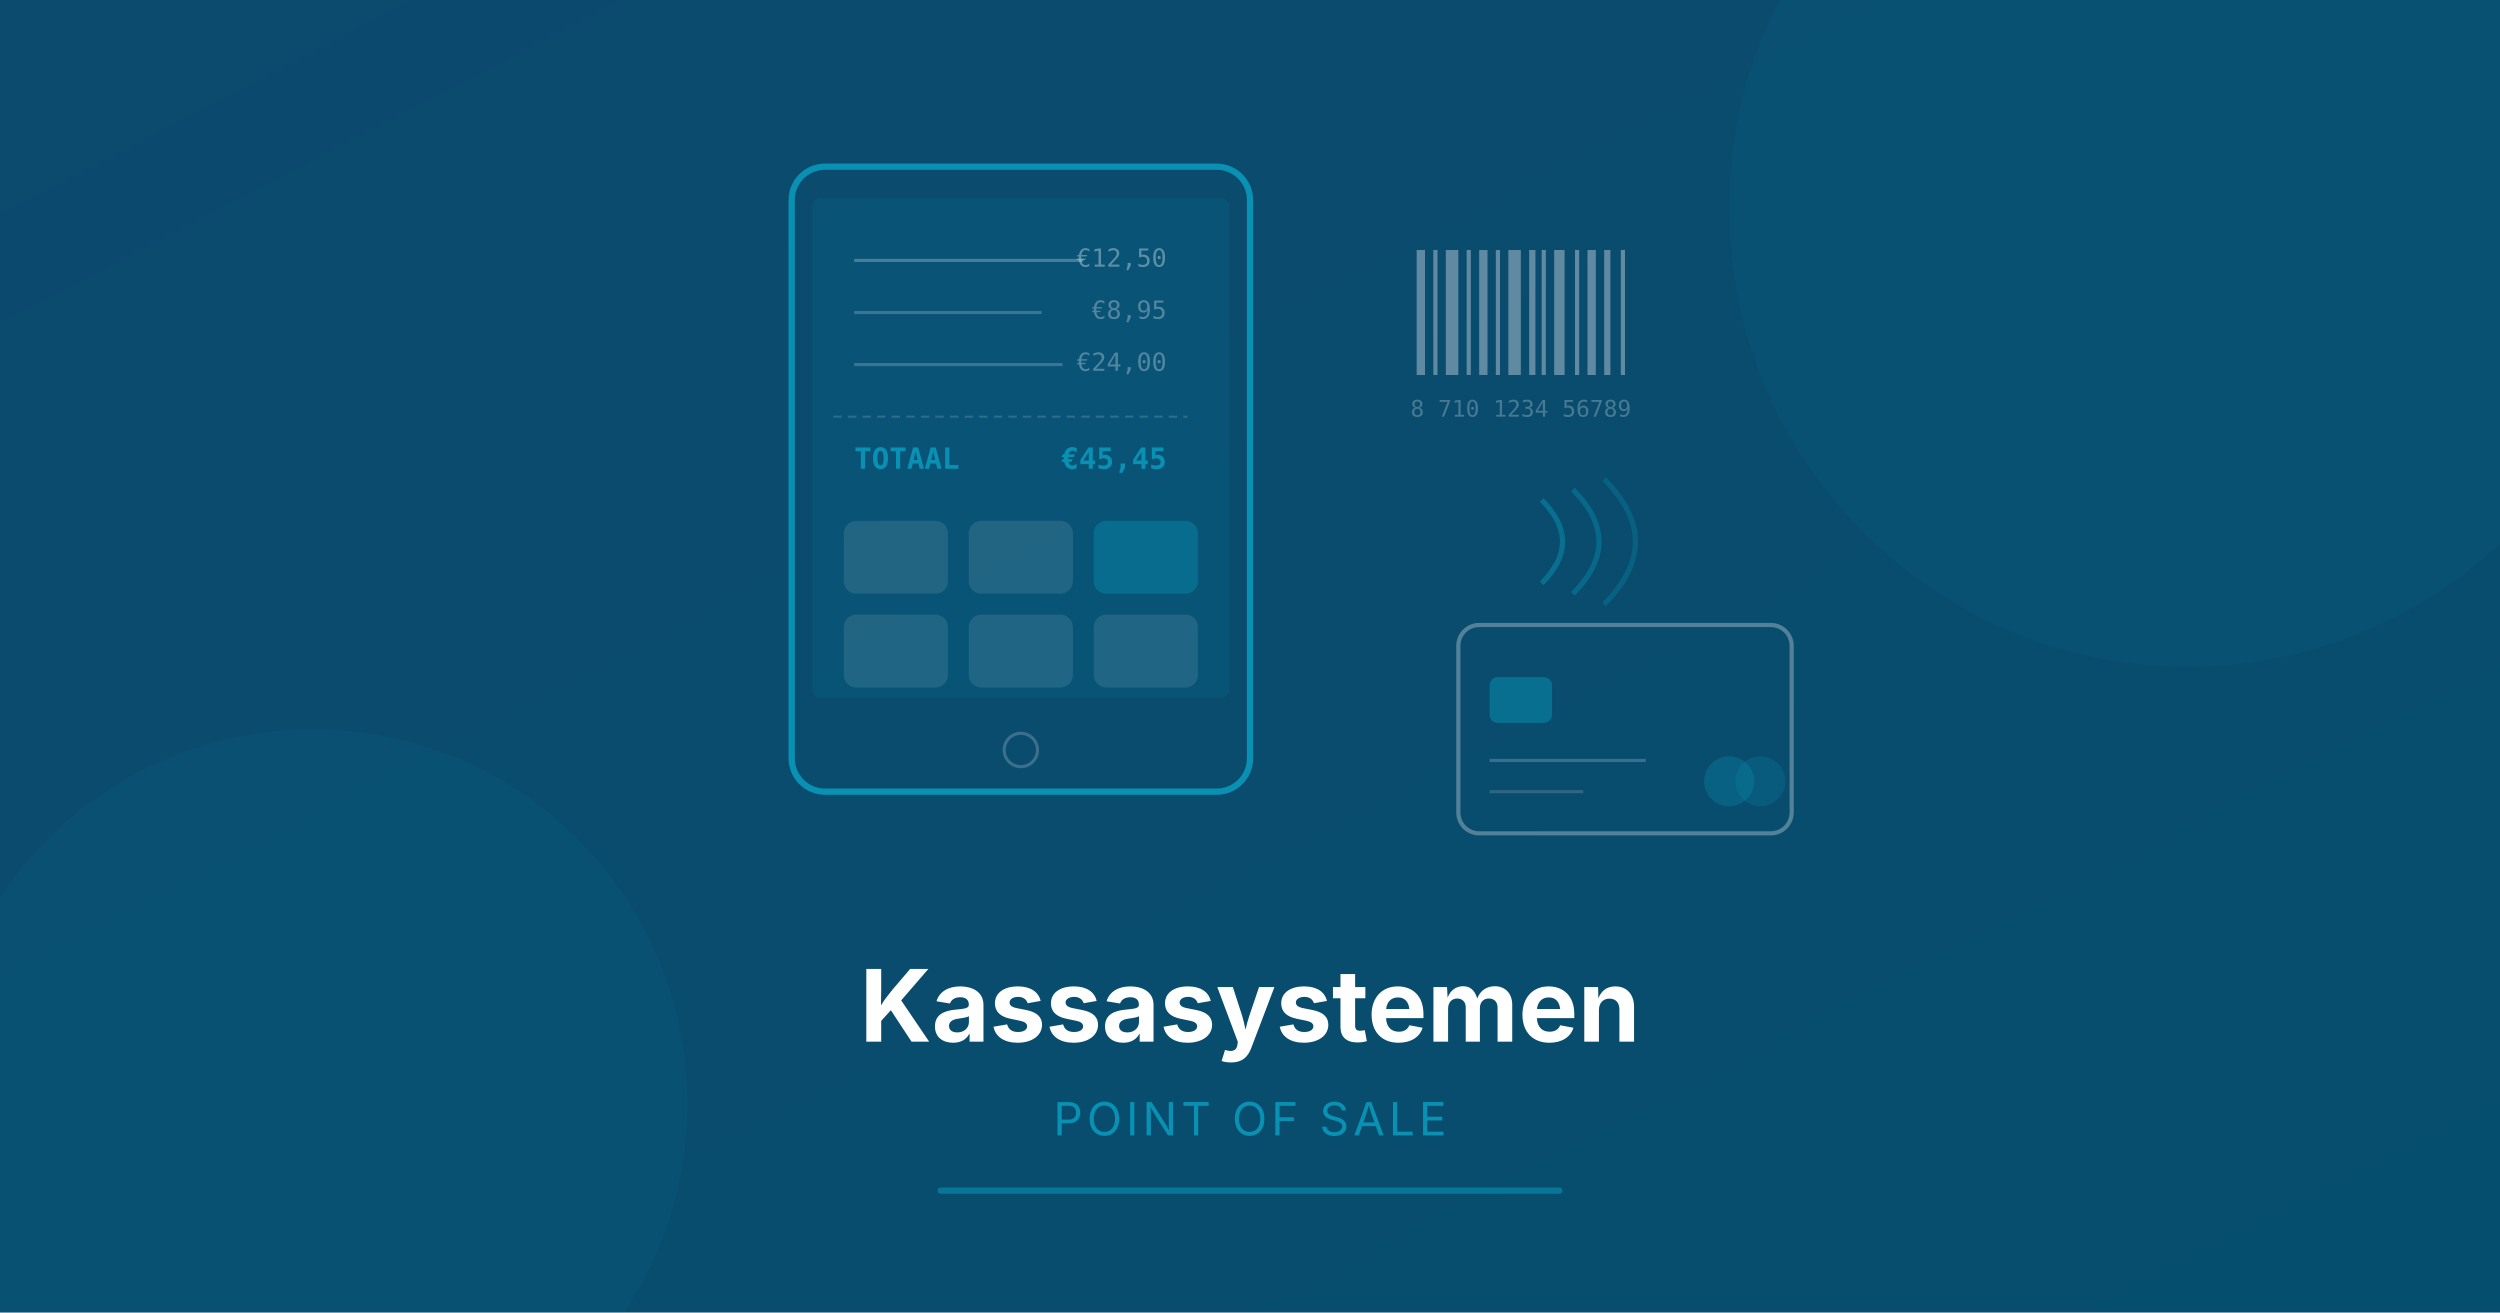
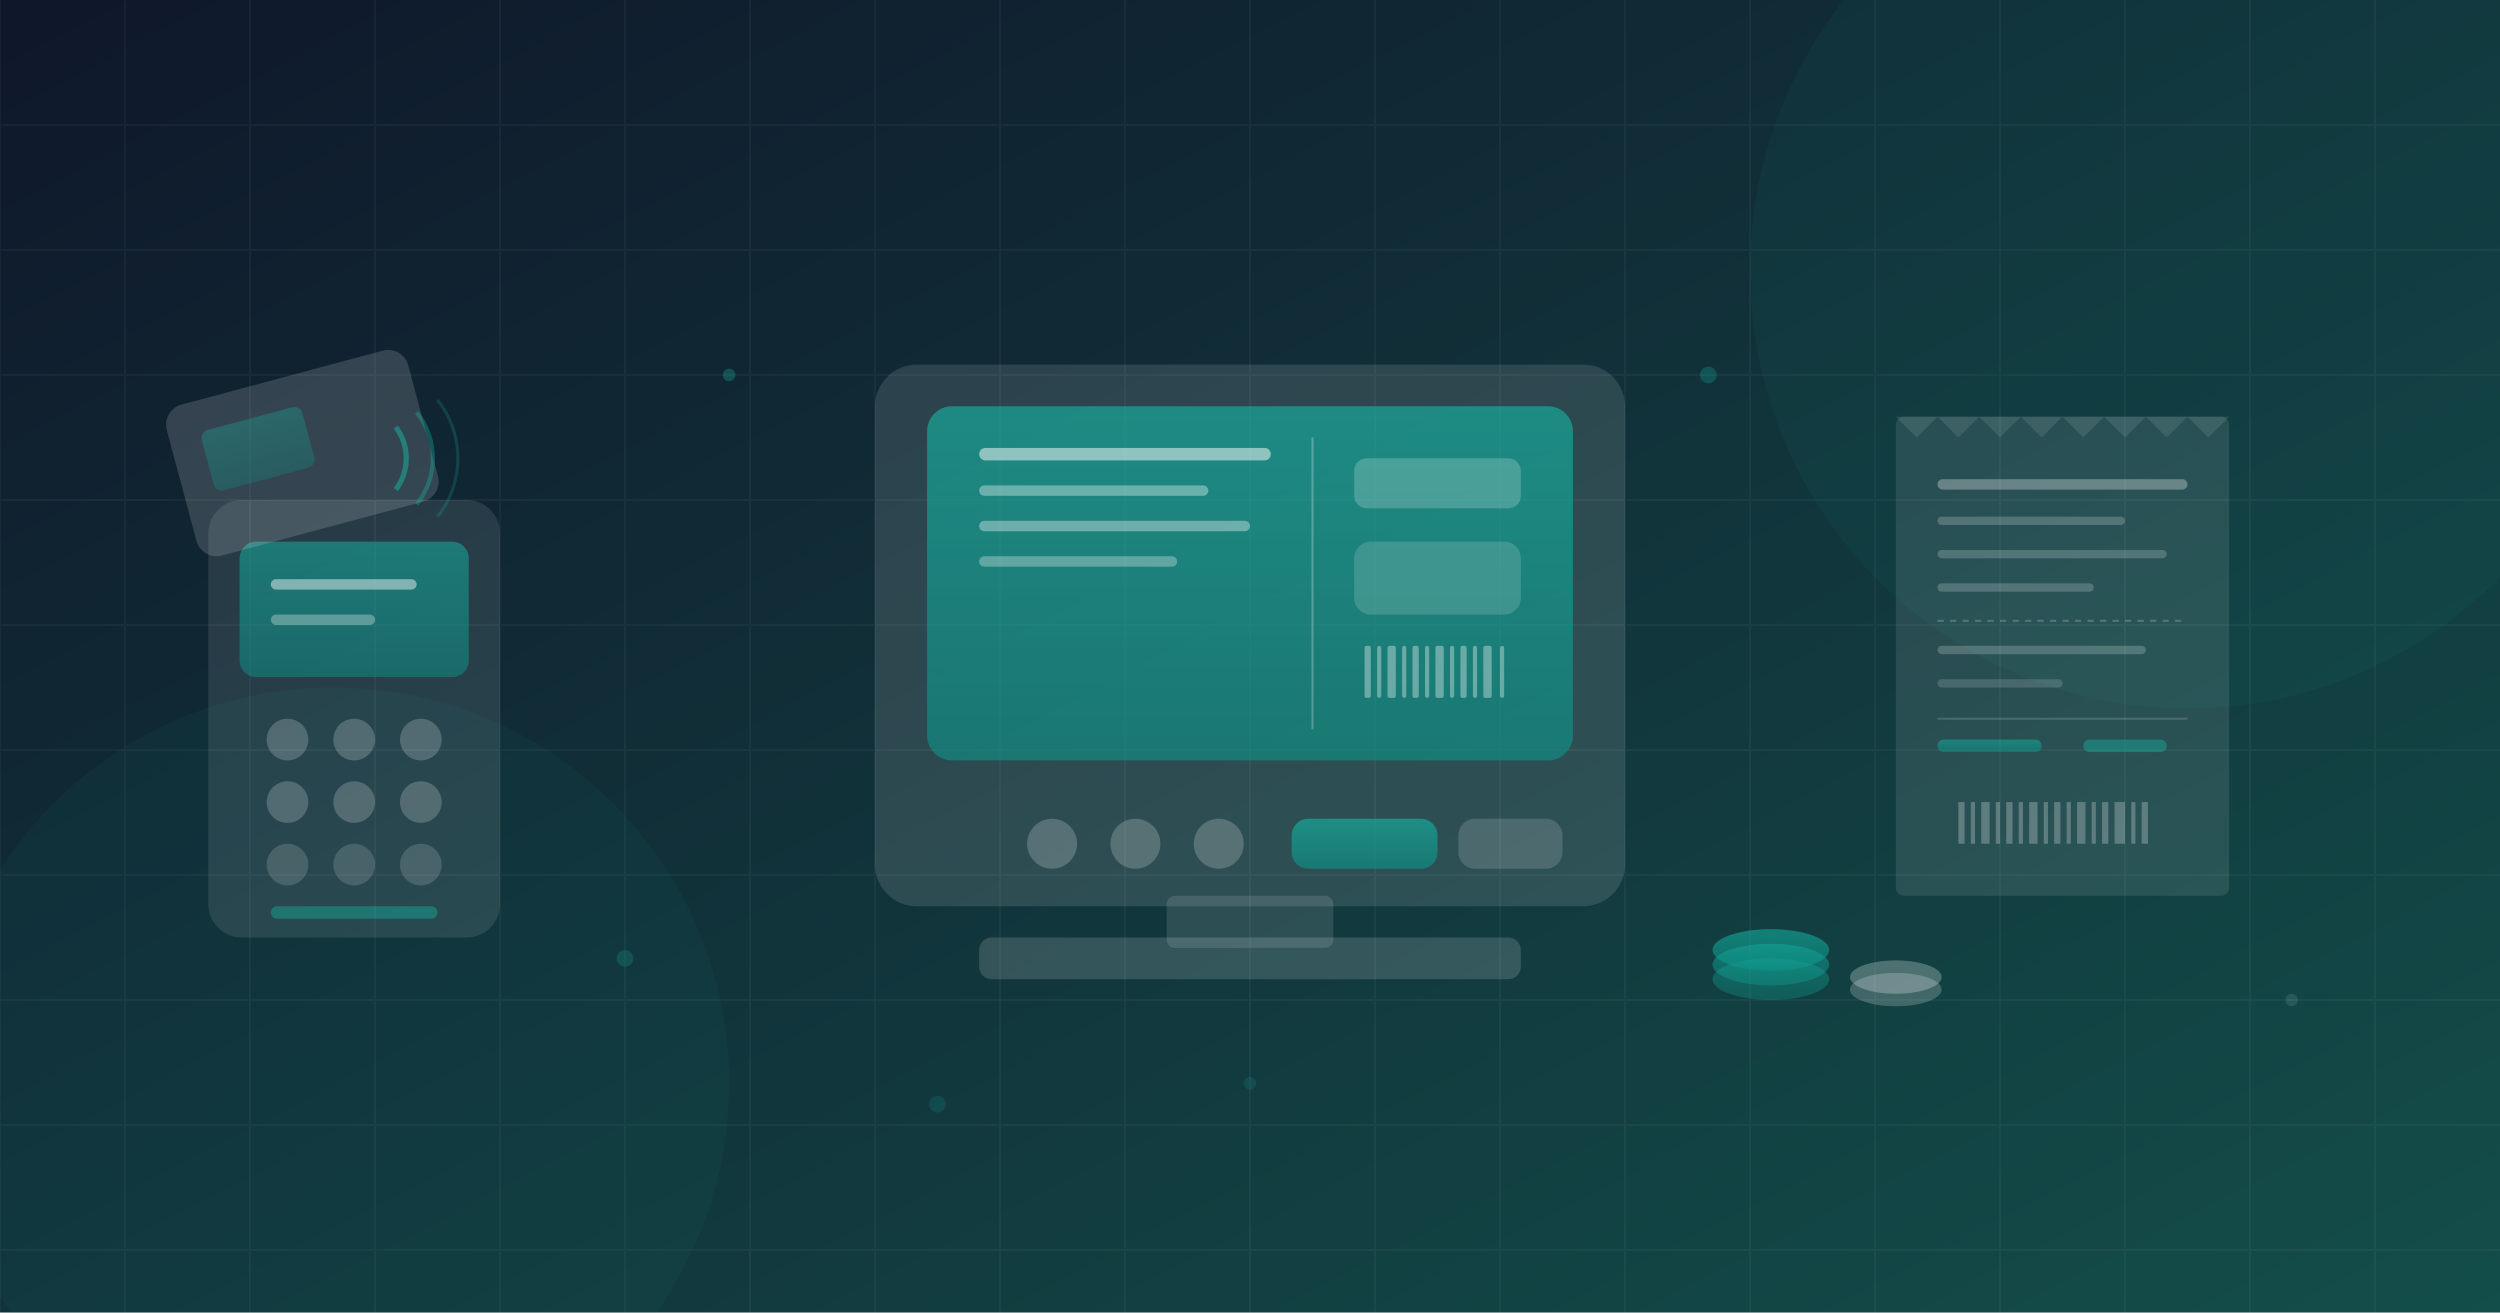
<svg xmlns="http://www.w3.org/2000/svg" viewBox="0 0 1200 630">
  <defs>
    <linearGradient id="bg" x1="0%" y1="0%" x2="100%" y2="100%">
-       <stop offset="0%" style="stop-color:#0c4a6e;stop-opacity:1" />
-       <stop offset="100%" style="stop-color:#064e6e;stop-opacity:1" />
+       <stop offset="0%" style="stop-color:#0f172a" />
+       <stop offset="100%" style="stop-color:#134e4a" />
+     </linearGradient>
+     <linearGradient id="tealGrad" x1="0%" y1="0%" x2="0%" y2="100%">
+       <stop offset="0%" style="stop-color:#14b8a6" />
+       <stop offset="100%" style="stop-color:#0d9488" />
    </linearGradient>
  </defs>
  <rect width="1200" height="630" fill="url(#bg)" />
-   <circle cx="1050" cy="100" r="220" fill="#0891b2" opacity="0.06" />
-   <circle cx="150" cy="530" r="180" fill="#0891b2" opacity="0.06" />
-   <g transform="translate(380, 80)">
-     <rect x="0" y="0" width="220" height="300" rx="16" fill="none" stroke="#0891b2" stroke-width="3" />
-     <rect x="10" y="15" width="200" height="240" rx="4" fill="rgba(8,145,178,0.12)" />
-     <line x1="30" y1="45" x2="140" y2="45" stroke="rgba(255,255,255,0.25)" stroke-width="1.5" />
-     <text x="180" y="48" font-family="monospace" font-size="12" fill="rgba(255,255,255,0.35)" text-anchor="end">€12,50</text>
-     <line x1="30" y1="70" x2="120" y2="70" stroke="rgba(255,255,255,0.2)" stroke-width="1.5" />
-     <text x="180" y="73" font-family="monospace" font-size="12" fill="rgba(255,255,255,0.3)" text-anchor="end">€8,95</text>
-     <line x1="30" y1="95" x2="130" y2="95" stroke="rgba(255,255,255,0.2)" stroke-width="1.5" />
-     <text x="180" y="98" font-family="monospace" font-size="12" fill="rgba(255,255,255,0.3)" text-anchor="end">€24,00</text>
-     <line x1="20" y1="120" x2="190" y2="120" stroke="rgba(255,255,255,0.15)" stroke-width="1" stroke-dasharray="4,3" />
-     <text x="30" y="145" font-family="monospace" font-size="14" fill="#0891b2" font-weight="600">TOTAAL</text>
-     <text x="180" y="145" font-family="monospace" font-size="14" fill="#0891b2" font-weight="600" text-anchor="end">€45,45</text>
-     <rect x="25" y="170" width="50" height="35" rx="6" fill="rgba(255,255,255,0.1)" />
-     <rect x="85" y="170" width="50" height="35" rx="6" fill="rgba(255,255,255,0.1)" />
-     <rect x="145" y="170" width="50" height="35" rx="6" fill="#0891b2" opacity="0.4" />
-     <rect x="25" y="215" width="50" height="35" rx="6" fill="rgba(255,255,255,0.1)" />
-     <rect x="85" y="215" width="50" height="35" rx="6" fill="rgba(255,255,255,0.1)" />
-     <rect x="145" y="215" width="50" height="35" rx="6" fill="rgba(255,255,255,0.1)" />
-     <circle cx="110" cy="280" r="8" fill="none" stroke="rgba(255,255,255,0.2)" stroke-width="1.5" />
+   <g opacity="0.04" stroke="#ffffff" stroke-width="1">
+     <line x1="0" y1="0" x2="0" y2="630" />
+     <line x1="60" y1="0" x2="60" y2="630" />
+     <line x1="120" y1="0" x2="120" y2="630" />
+     <line x1="180" y1="0" x2="180" y2="630" />
+     <line x1="240" y1="0" x2="240" y2="630" />
+     <line x1="300" y1="0" x2="300" y2="630" />
+     <line x1="360" y1="0" x2="360" y2="630" />
+     <line x1="420" y1="0" x2="420" y2="630" />
+     <line x1="480" y1="0" x2="480" y2="630" />
+     <line x1="540" y1="0" x2="540" y2="630" />
+     <line x1="600" y1="0" x2="600" y2="630" />
+     <line x1="660" y1="0" x2="660" y2="630" />
+     <line x1="720" y1="0" x2="720" y2="630" />
+     <line x1="780" y1="0" x2="780" y2="630" />
+     <line x1="840" y1="0" x2="840" y2="630" />
+     <line x1="900" y1="0" x2="900" y2="630" />
+     <line x1="960" y1="0" x2="960" y2="630" />
+     <line x1="1020" y1="0" x2="1020" y2="630" />
+     <line x1="1080" y1="0" x2="1080" y2="630" />
+     <line x1="1140" y1="0" x2="1140" y2="630" />
+     <line x1="0" y1="60" x2="1200" y2="60" />
+     <line x1="0" y1="120" x2="1200" y2="120" />
+     <line x1="0" y1="180" x2="1200" y2="180" />
+     <line x1="0" y1="240" x2="1200" y2="240" />
+     <line x1="0" y1="300" x2="1200" y2="300" />
+     <line x1="0" y1="360" x2="1200" y2="360" />
+     <line x1="0" y1="420" x2="1200" y2="420" />
+     <line x1="0" y1="480" x2="1200" y2="480" />
+     <line x1="0" y1="540" x2="1200" y2="540" />
+     <line x1="0" y1="600" x2="1200" y2="600" />
  </g>
-   <g transform="translate(680, 120)">
-     <rect x="0" y="0" width="4" height="60" fill="rgba(255,255,255,0.35)" />
-     <rect x="8" y="0" width="2" height="60" fill="rgba(255,255,255,0.35)" />
-     <rect x="14" y="0" width="6" height="60" fill="rgba(255,255,255,0.35)" />
-     <rect x="24" y="0" width="2" height="60" fill="rgba(255,255,255,0.35)" />
-     <rect x="30" y="0" width="4" height="60" fill="rgba(255,255,255,0.35)" />
-     <rect x="38" y="0" width="2" height="60" fill="rgba(255,255,255,0.35)" />
-     <rect x="44" y="0" width="6" height="60" fill="rgba(255,255,255,0.35)" />
-     <rect x="54" y="0" width="3" height="60" fill="rgba(255,255,255,0.35)" />
-     <rect x="60" y="0" width="2" height="60" fill="rgba(255,255,255,0.35)" />
-     <rect x="66" y="0" width="5" height="60" fill="rgba(255,255,255,0.35)" />
-     <rect x="76" y="0" width="2" height="60" fill="rgba(255,255,255,0.35)" />
-     <rect x="82" y="0" width="4" height="60" fill="rgba(255,255,255,0.35)" />
-     <rect x="90" y="0" width="3" height="60" fill="rgba(255,255,255,0.35)" />
-     <rect x="98" y="0" width="2" height="60" fill="rgba(255,255,255,0.35)" />
-     <text x="50" y="80" font-family="monospace" font-size="11" fill="rgba(255,255,255,0.25)" text-anchor="middle">8 710 1234 56789</text>
+   <circle cx="160" cy="520" r="190" fill="#0d9488" opacity="0.06" />
+   <circle cx="1050" cy="130" r="210" fill="#14b8a6" opacity="0.05" />
+   <rect x="470" y="450" width="260" height="20" rx="6" fill="#ffffff" opacity="0.15" />
+   <rect x="560" y="430" width="80" height="25" rx="4" fill="#ffffff" opacity="0.12" />
+   <rect x="420" y="175" width="360" height="260" rx="20" fill="#ffffff" opacity="0.12" />
+   <rect x="445" y="195" width="310" height="170" rx="12" fill="url(#tealGrad)" opacity="0.6" />
+   <rect x="470" y="215" width="140" height="6" rx="3" fill="#ffffff" opacity="0.5" />
+   <rect x="470" y="233" width="110" height="5" rx="2.5" fill="#ffffff" opacity="0.35" />
+   <rect x="470" y="250" width="130" height="5" rx="2.5" fill="#ffffff" opacity="0.35" />
+   <rect x="470" y="267" width="95" height="5" rx="2.5" fill="#ffffff" opacity="0.3" />
+   <line x1="630" y1="210" x2="630" y2="350" stroke="#ffffff" stroke-width="1" opacity="0.25" />
+   <rect x="650" y="220" width="80" height="24" rx="6" fill="#ffffff" opacity="0.2" />
+   <rect x="650" y="260" width="80" height="35" rx="8" fill="#ffffff" opacity="0.15" />
+   <g opacity="0.35">
+     <rect x="655" y="310" width="3" height="25" rx="1" fill="#ffffff" />
+     <rect x="661" y="310" width="2" height="25" rx="1" fill="#ffffff" />
+     <rect x="666" y="310" width="4" height="25" rx="1" fill="#ffffff" />
+     <rect x="673" y="310" width="2" height="25" rx="1" fill="#ffffff" />
+     <rect x="678" y="310" width="3" height="25" rx="1" fill="#ffffff" />
+     <rect x="684" y="310" width="2" height="25" rx="1" fill="#ffffff" />
+     <rect x="689" y="310" width="4" height="25" rx="1" fill="#ffffff" />
+     <rect x="696" y="310" width="2" height="25" rx="1" fill="#ffffff" />
+     <rect x="701" y="310" width="3" height="25" rx="1" fill="#ffffff" />
+     <rect x="707" y="310" width="2" height="25" rx="1" fill="#ffffff" />
+     <rect x="712" y="310" width="4" height="25" rx="1" fill="#ffffff" />
+     <rect x="720" y="310" width="2" height="25" rx="1" fill="#ffffff" />
  </g>
-   <g transform="translate(740, 240)">
-     <path d="M0,40 Q20,20 0,0" fill="none" stroke="#0891b2" stroke-width="2.5" opacity="0.5" />
-     <path d="M15,45 Q40,20 15,-5" fill="none" stroke="#0891b2" stroke-width="2.5" opacity="0.4" />
-     <path d="M30,50 Q60,20 30,-10" fill="none" stroke="#0891b2" stroke-width="2.5" opacity="0.3" />
+   <circle cx="505" cy="405" r="12" fill="#ffffff" opacity="0.2" />
+   <circle cx="545" cy="405" r="12" fill="#ffffff" opacity="0.2" />
+   <circle cx="585" cy="405" r="12" fill="#ffffff" opacity="0.2" />
+   <rect x="620" y="393" width="70" height="24" rx="8" fill="url(#tealGrad)" opacity="0.6" />
+   <rect x="700" y="393" width="50" height="24" rx="8" fill="#ffffff" opacity="0.15" />
+   <rect x="100" y="240" width="140" height="210" rx="16" fill="#ffffff" opacity="0.1" />
+   <rect x="115" y="260" width="110" height="65" rx="8" fill="url(#tealGrad)" opacity="0.5" />
+   <rect x="130" y="278" width="70" height="5" rx="2.5" fill="#ffffff" opacity="0.45" />
+   <rect x="130" y="295" width="50" height="5" rx="2.5" fill="#ffffff" opacity="0.3" />
+   <circle cx="138" cy="355" r="10" fill="#ffffff" opacity="0.2" />
+   <circle cx="170" cy="355" r="10" fill="#ffffff" opacity="0.2" />
+   <circle cx="202" cy="355" r="10" fill="#ffffff" opacity="0.2" />
+   <circle cx="138" cy="385" r="10" fill="#ffffff" opacity="0.2" />
+   <circle cx="170" cy="385" r="10" fill="#ffffff" opacity="0.2" />
+   <circle cx="202" cy="385" r="10" fill="#ffffff" opacity="0.2" />
+   <circle cx="138" cy="415" r="10" fill="#ffffff" opacity="0.15" />
+   <circle cx="170" cy="415" r="10" fill="#ffffff" opacity="0.15" />
+   <circle cx="202" cy="415" r="10" fill="#ffffff" opacity="0.15" />
+   <rect x="130" y="435" width="80" height="6" rx="3" fill="#14b8a6" opacity="0.4" />
+   <rect x="85" y="180" width="120" height="75" rx="10" fill="#ffffff" opacity="0.15" transform="rotate(-15, 145, 217)" />
+   <rect x="100" y="195" width="50" height="30" rx="4" fill="url(#tealGrad)" opacity="0.3" transform="rotate(-15, 145, 217)" />
+   <path d="M190,205 A25,25 0 0,1 190,235" fill="none" stroke="#14b8a6" stroke-width="2.5" opacity="0.5" />
+   <path d="M200,198 A35,35 0 0,1 200,242" fill="none" stroke="#14b8a6" stroke-width="2" opacity="0.35" />
+   <path d="M210,192 A45,45 0 0,1 210,248" fill="none" stroke="#14b8a6" stroke-width="1.5" opacity="0.2" />
+   <rect x="910" y="200" width="160" height="230" rx="4" fill="#ffffff" opacity="0.1" />
+   <polygon points="910,200 920,210 930,200 940,210 950,200 960,210 970,200 980,210 990,200 1000,210 1010,200 1020,210 1030,200 1040,210 1050,200 1060,210 1070,200" fill="#ffffff" opacity="0.1" />
+   <rect x="930" y="230" width="120" height="5" rx="2.5" fill="#ffffff" opacity="0.3" />
+   <rect x="930" y="248" width="90" height="4" rx="2" fill="#ffffff" opacity="0.2" />
+   <rect x="930" y="264" width="110" height="4" rx="2" fill="#ffffff" opacity="0.2" />
+   <rect x="930" y="280" width="75" height="4" rx="2" fill="#ffffff" opacity="0.2" />
+   <line x1="930" y1="298" x2="1050" y2="298" stroke="#ffffff" stroke-width="1" stroke-dasharray="3,3" opacity="0.2" />
+   <rect x="930" y="310" width="100" height="4" rx="2" fill="#ffffff" opacity="0.2" />
+   <rect x="930" y="326" width="60" height="4" rx="2" fill="#ffffff" opacity="0.15" />
+   <line x1="930" y1="345" x2="1050" y2="345" stroke="#ffffff" stroke-width="1" opacity="0.15" />
+   <rect x="930" y="355" width="50" height="6" rx="3" fill="url(#tealGrad)" opacity="0.5" />
+   <rect x="1000" y="355" width="40" height="6" rx="3" fill="#14b8a6" opacity="0.4" />
+   <g opacity="0.25">
+     <rect x="940" y="385" width="3" height="20" fill="#ffffff" />
+     <rect x="946" y="385" width="2" height="20" fill="#ffffff" />
+     <rect x="951" y="385" width="4" height="20" fill="#ffffff" />
+     <rect x="958" y="385" width="2" height="20" fill="#ffffff" />
+     <rect x="963" y="385" width="3" height="20" fill="#ffffff" />
+     <rect x="969" y="385" width="2" height="20" fill="#ffffff" />
+     <rect x="974" y="385" width="4" height="20" fill="#ffffff" />
+     <rect x="981" y="385" width="2" height="20" fill="#ffffff" />
+     <rect x="986" y="385" width="3" height="20" fill="#ffffff" />
+     <rect x="992" y="385" width="2" height="20" fill="#ffffff" />
+     <rect x="997" y="385" width="4" height="20" fill="#ffffff" />
+     <rect x="1004" y="385" width="2" height="20" fill="#ffffff" />
+     <rect x="1009" y="385" width="3" height="20" fill="#ffffff" />
+     <rect x="1015" y="385" width="5" height="20" fill="#ffffff" />
+     <rect x="1023" y="385" width="2" height="20" fill="#ffffff" />
+     <rect x="1028" y="385" width="3" height="20" fill="#ffffff" />
  </g>
-   <g transform="translate(700, 300)">
-     <rect x="0" y="0" width="160" height="100" rx="10" fill="none" stroke="rgba(255,255,255,0.3)" stroke-width="2" />
-     <rect x="15" y="25" width="30" height="22" rx="4" fill="#0891b2" opacity="0.5" />
-     <line x1="15" y1="65" x2="90" y2="65" stroke="rgba(255,255,255,0.2)" stroke-width="1.5" />
-     <line x1="15" y1="80" x2="60" y2="80" stroke="rgba(255,255,255,0.15)" stroke-width="1.5" />
-     <circle cx="130" cy="75" r="12" fill="#0891b2" opacity="0.3" />
-     <circle cx="145" cy="75" r="12" fill="#0891b2" opacity="0.2" />
-   </g>
-   <text x="600" y="500" font-family="system-ui, -apple-system, Segoe UI, sans-serif" font-size="48" font-weight="700" fill="#ffffff" text-anchor="middle">Kassasystemen</text>
-   <text x="600" y="545" font-family="system-ui, -apple-system, Segoe UI, sans-serif" font-size="22" fill="#0891b2" text-anchor="middle" letter-spacing="2">POINT OF SALE</text>
-   <rect x="450" y="570" width="300" height="3" rx="1.5" fill="#0891b2" opacity="0.6" />
+   <ellipse cx="850" cy="470" rx="28" ry="10" fill="url(#tealGrad)" opacity="0.35" />
+   <ellipse cx="850" cy="463" rx="28" ry="10" fill="url(#tealGrad)" opacity="0.45" />
+   <ellipse cx="850" cy="456" rx="28" ry="10" fill="url(#tealGrad)" opacity="0.55" />
+   <ellipse cx="910" cy="475" rx="22" ry="8" fill="#ffffff" opacity="0.2" />
+   <ellipse cx="910" cy="469" rx="22" ry="8" fill="#ffffff" opacity="0.25" />
+   <circle cx="350" cy="180" r="3" fill="#14b8a6" opacity="0.3" />
+   <circle cx="820" cy="180" r="4" fill="#14b8a6" opacity="0.25" />
+   <circle cx="300" cy="460" r="4" fill="#14b8a6" opacity="0.2" />
+   <circle cx="600" cy="520" r="3" fill="#14b8a6" opacity="0.15" />
+   <circle cx="1100" cy="480" r="3" fill="#ffffff" opacity="0.1" />
+   <circle cx="450" cy="530" r="4" fill="#14b8a6" opacity="0.15" />
</svg>
